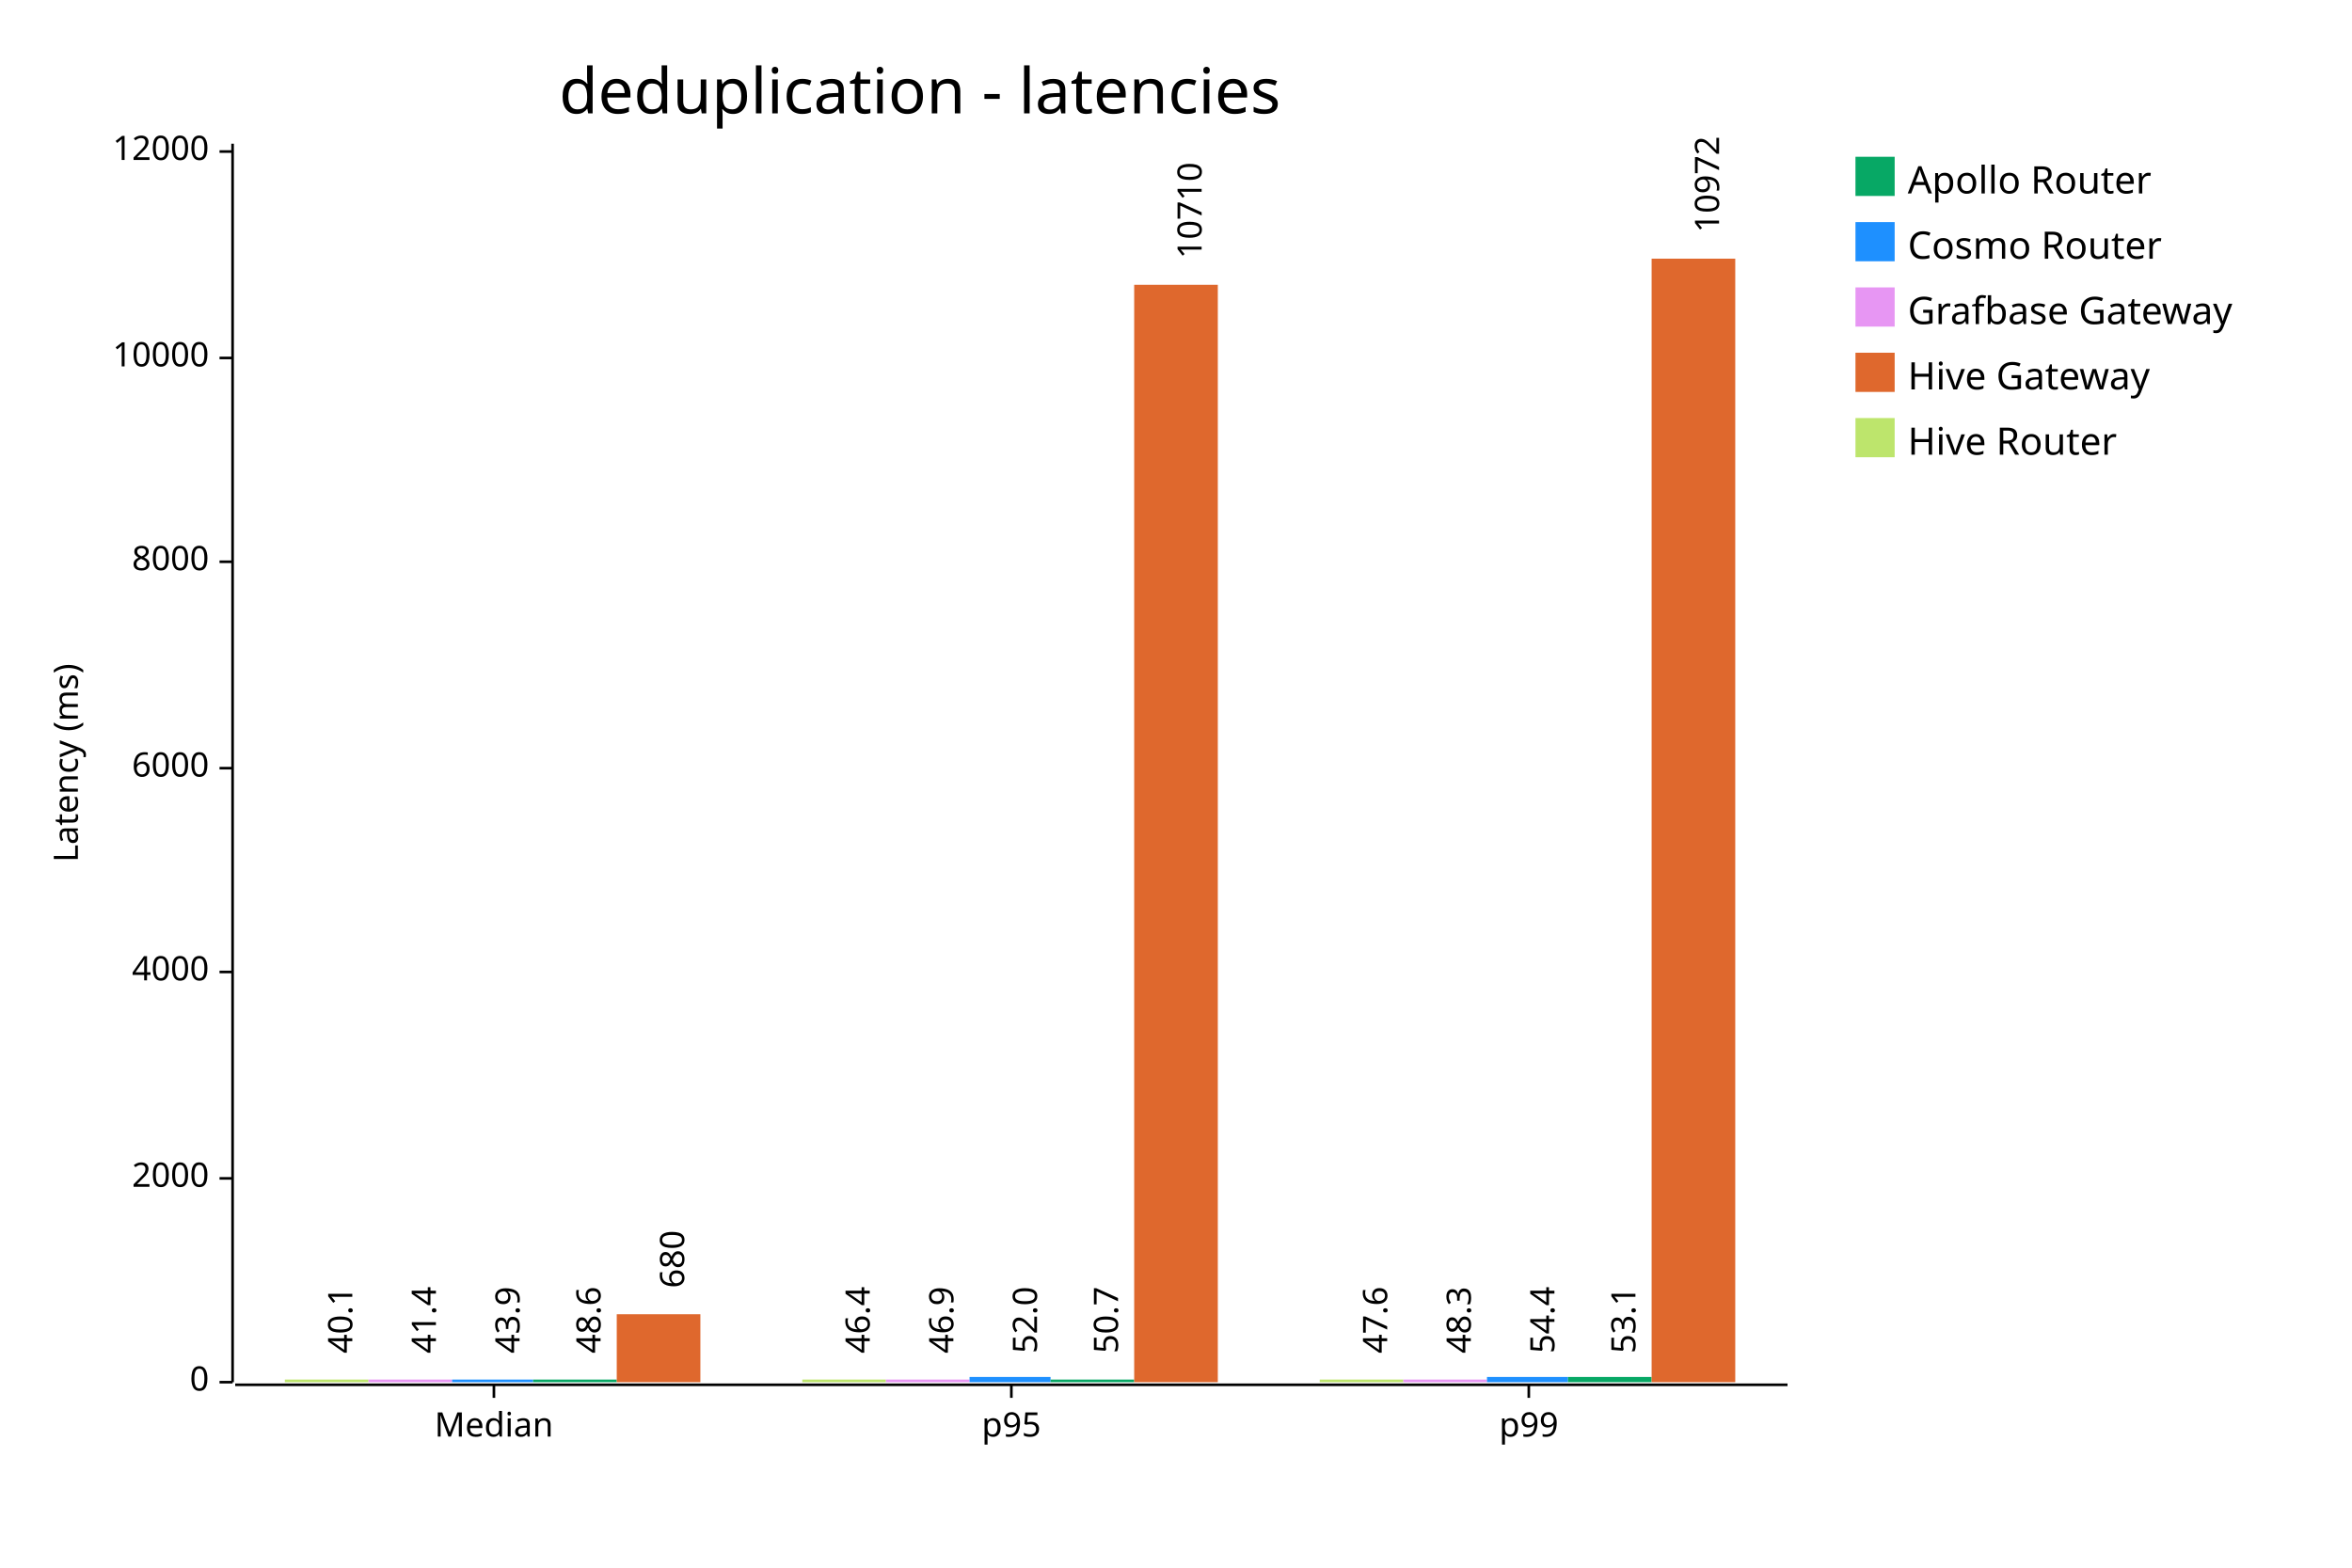
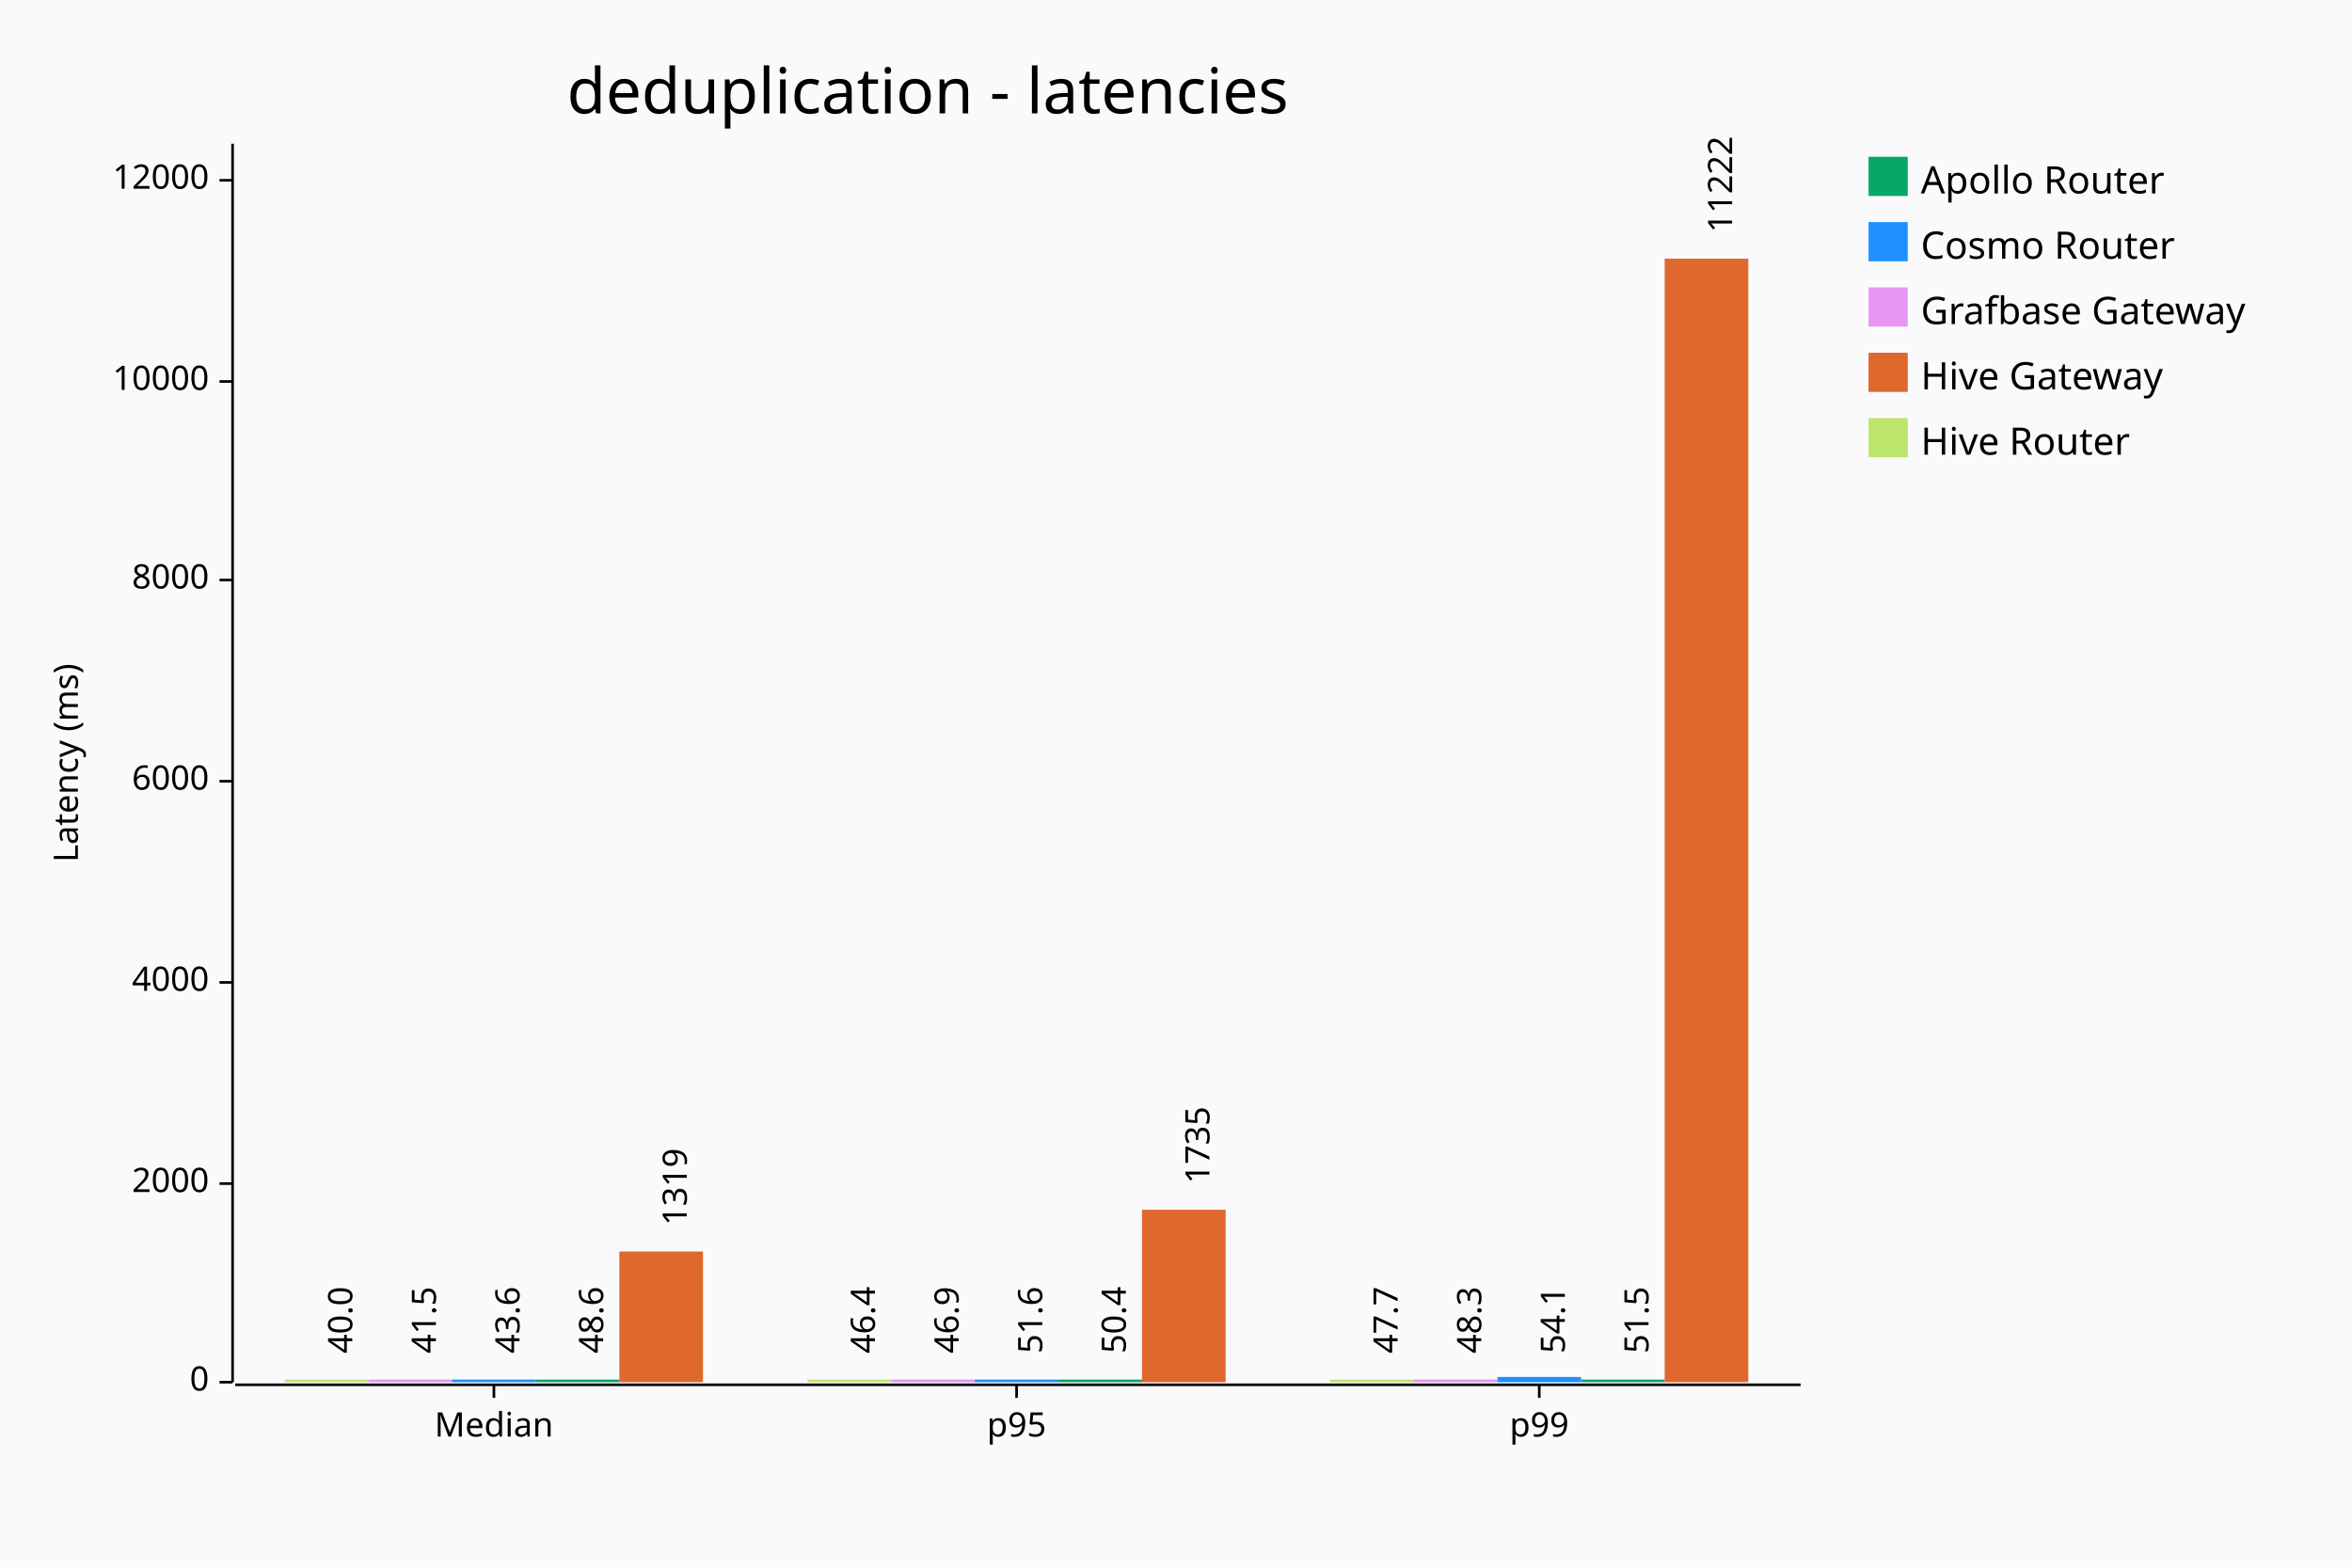
<svg xmlns="http://www.w3.org/2000/svg" width="900" height="600" viewBox="0 0 900 600">
-   <text x="352" y="25" dy="0.76em" text-anchor="middle" font-family="sans-serif" font-size="24.194" opacity="1" fill="#000000">
+   <rect x="0" y="0" width="900" height="600" opacity="1" fill="#FAFAFC" stroke="none" />
+   <text x="355" y="25" dy="0.76em" text-anchor="middle" font-family="sans-serif" font-size="24.194" opacity="1" fill="#000000">
deduplication - latencies
</text>
  <text x="20" y="292" dy="0.76em" text-anchor="middle" font-family="sans-serif" font-size="12.903" opacity="1" fill="#000000" transform="rotate(270, 20, 292)">
Latency (ms)
</text>
  <polyline fill="none" opacity="1" stroke="#000000" stroke-width="1" points="89,55 89,529 " />
  <text x="80" y="529" dy="0.5ex" text-anchor="end" font-family="sans-serif" font-size="12.903" opacity="1" fill="#000000">
0
</text>
  <polyline fill="none" opacity="1" stroke="#000000" stroke-width="1" points="84,529 89,529 " />
-   <text x="80" y="451" dy="0.5ex" text-anchor="end" font-family="sans-serif" font-size="12.903" opacity="1" fill="#000000">
+   <text x="80" y="453" dy="0.5ex" text-anchor="end" font-family="sans-serif" font-size="12.903" opacity="1" fill="#000000">
2000
</text>
-   <polyline fill="none" opacity="1" stroke="#000000" stroke-width="1" points="84,451 89,451 " />
-   <text x="80" y="372" dy="0.5ex" text-anchor="end" font-family="sans-serif" font-size="12.903" opacity="1" fill="#000000">
+   <polyline fill="none" opacity="1" stroke="#000000" stroke-width="1" points="84,453 89,453 " />
+   <text x="80" y="376" dy="0.5ex" text-anchor="end" font-family="sans-serif" font-size="12.903" opacity="1" fill="#000000">
4000
</text>
-   <polyline fill="none" opacity="1" stroke="#000000" stroke-width="1" points="84,372 89,372 " />
-   <text x="80" y="294" dy="0.5ex" text-anchor="end" font-family="sans-serif" font-size="12.903" opacity="1" fill="#000000">
+   <polyline fill="none" opacity="1" stroke="#000000" stroke-width="1" points="84,376 89,376 " />
+   <text x="80" y="299" dy="0.5ex" text-anchor="end" font-family="sans-serif" font-size="12.903" opacity="1" fill="#000000">
6000
</text>
-   <polyline fill="none" opacity="1" stroke="#000000" stroke-width="1" points="84,294 89,294 " />
-   <text x="80" y="215" dy="0.5ex" text-anchor="end" font-family="sans-serif" font-size="12.903" opacity="1" fill="#000000">
+   <polyline fill="none" opacity="1" stroke="#000000" stroke-width="1" points="84,299 89,299 " />
+   <text x="80" y="222" dy="0.5ex" text-anchor="end" font-family="sans-serif" font-size="12.903" opacity="1" fill="#000000">
8000
</text>
-   <polyline fill="none" opacity="1" stroke="#000000" stroke-width="1" points="84,215 89,215 " />
-   <text x="80" y="137" dy="0.5ex" text-anchor="end" font-family="sans-serif" font-size="12.903" opacity="1" fill="#000000">
+   <polyline fill="none" opacity="1" stroke="#000000" stroke-width="1" points="84,222 89,222 " />
+   <text x="80" y="146" dy="0.5ex" text-anchor="end" font-family="sans-serif" font-size="12.903" opacity="1" fill="#000000">
10000
</text>
-   <polyline fill="none" opacity="1" stroke="#000000" stroke-width="1" points="84,137 89,137 " />
-   <text x="80" y="58" dy="0.5ex" text-anchor="end" font-family="sans-serif" font-size="12.903" opacity="1" fill="#000000">
+   <polyline fill="none" opacity="1" stroke="#000000" stroke-width="1" points="84,146 89,146 " />
+   <text x="80" y="69" dy="0.5ex" text-anchor="end" font-family="sans-serif" font-size="12.903" opacity="1" fill="#000000">
12000
</text>
-   <polyline fill="none" opacity="1" stroke="#000000" stroke-width="1" points="84,58 89,58 " />
-   <polyline fill="none" opacity="1" stroke="#000000" stroke-width="1" points="90,530 684,530 " />
+   <polyline fill="none" opacity="1" stroke="#000000" stroke-width="1" points="84,69 89,69 " />
+   <polyline fill="none" opacity="1" stroke="#000000" stroke-width="1" points="90,530 689,530 " />
  <text x="189" y="540" dy="0.76em" text-anchor="middle" font-family="sans-serif" font-size="12.903" opacity="1" fill="#000000">
Median
</text>
  <polyline fill="none" opacity="1" stroke="#000000" stroke-width="1" points="189,530 189,535 " />
-   <text x="387" y="540" dy="0.76em" text-anchor="middle" font-family="sans-serif" font-size="12.903" opacity="1" fill="#000000">
+   <text x="389" y="540" dy="0.76em" text-anchor="middle" font-family="sans-serif" font-size="12.903" opacity="1" fill="#000000">
p95
</text>
-   <polyline fill="none" opacity="1" stroke="#000000" stroke-width="1" points="387,530 387,535 " />
-   <text x="585" y="540" dy="0.76em" text-anchor="middle" font-family="sans-serif" font-size="12.903" opacity="1" fill="#000000">
+   <polyline fill="none" opacity="1" stroke="#000000" stroke-width="1" points="389,530 389,535 " />
+   <text x="589" y="540" dy="0.76em" text-anchor="middle" font-family="sans-serif" font-size="12.903" opacity="1" fill="#000000">
p99
</text>
-   <polyline fill="none" opacity="1" stroke="#000000" stroke-width="1" points="585,530 585,535 " />
+   <polyline fill="none" opacity="1" stroke="#000000" stroke-width="1" points="589,530 589,535 " />
  <rect x="109" y="528" width="32" height="1" opacity="1" fill="#BDE56C" stroke="none" />
-   <rect x="307" y="528" width="32" height="1" opacity="1" fill="#BDE56C" stroke="none" />
-   <rect x="505" y="528" width="32" height="1" opacity="1" fill="#BDE56C" stroke="none" />
+   <rect x="309" y="528" width="32" height="1" opacity="1" fill="#BDE56C" stroke="none" />
+   <rect x="509" y="528" width="32" height="1" opacity="1" fill="#BDE56C" stroke="none" />
  <text x="125" y="518" dy="0.76em" text-anchor="start" font-family="sans-serif" font-size="12.903" opacity="1" fill="#000000" transform="rotate(270, 125, 518)">
- 40.1
+ 40.0
</text>
-   <text x="323" y="518" dy="0.76em" text-anchor="start" font-family="sans-serif" font-size="12.903" opacity="1" fill="#000000" transform="rotate(270, 323, 518)">
+   <text x="325" y="518" dy="0.76em" text-anchor="start" font-family="sans-serif" font-size="12.903" opacity="1" fill="#000000" transform="rotate(270, 325, 518)">
46.4
</text>
-   <text x="521" y="518" dy="0.76em" text-anchor="start" font-family="sans-serif" font-size="12.903" opacity="1" fill="#000000" transform="rotate(270, 521, 518)">
- 47.6
+   <text x="525" y="518" dy="0.76em" text-anchor="start" font-family="sans-serif" font-size="12.903" opacity="1" fill="#000000" transform="rotate(270, 525, 518)">
+ 47.7
</text>
  <rect x="141" y="528" width="32" height="1" opacity="1" fill="#E796F3" stroke="none" />
-   <rect x="339" y="528" width="32" height="1" opacity="1" fill="#E796F3" stroke="none" />
-   <rect x="537" y="528" width="32" height="1" opacity="1" fill="#E796F3" stroke="none" />
+   <rect x="341" y="528" width="32" height="1" opacity="1" fill="#E796F3" stroke="none" />
+   <rect x="541" y="528" width="32" height="1" opacity="1" fill="#E796F3" stroke="none" />
  <text x="157" y="518" dy="0.76em" text-anchor="start" font-family="sans-serif" font-size="12.903" opacity="1" fill="#000000" transform="rotate(270, 157, 518)">
- 41.4
+ 41.5
</text>
-   <text x="355" y="518" dy="0.76em" text-anchor="start" font-family="sans-serif" font-size="12.903" opacity="1" fill="#000000" transform="rotate(270, 355, 518)">
+   <text x="357" y="518" dy="0.76em" text-anchor="start" font-family="sans-serif" font-size="12.903" opacity="1" fill="#000000" transform="rotate(270, 357, 518)">
46.9
</text>
-   <text x="553" y="518" dy="0.76em" text-anchor="start" font-family="sans-serif" font-size="12.903" opacity="1" fill="#000000" transform="rotate(270, 553, 518)">
+   <text x="557" y="518" dy="0.76em" text-anchor="start" font-family="sans-serif" font-size="12.903" opacity="1" fill="#000000" transform="rotate(270, 557, 518)">
48.3
</text>
-   <rect x="173" y="528" width="31" height="1" opacity="1" fill="#1E90FF" stroke="none" />
-   <rect x="371" y="527" width="31" height="2" opacity="1" fill="#1E90FF" stroke="none" />
-   <rect x="569" y="527" width="31" height="2" opacity="1" fill="#1E90FF" stroke="none" />
+   <rect x="173" y="528" width="32" height="1" opacity="1" fill="#1E90FF" stroke="none" />
+   <rect x="373" y="528" width="32" height="1" opacity="1" fill="#1E90FF" stroke="none" />
+   <rect x="573" y="527" width="32" height="2" opacity="1" fill="#1E90FF" stroke="none" />
  <text x="189" y="518" dy="0.76em" text-anchor="start" font-family="sans-serif" font-size="12.903" opacity="1" fill="#000000" transform="rotate(270, 189, 518)">
- 43.9
+ 43.6
</text>
-   <text x="387" y="518" dy="0.76em" text-anchor="start" font-family="sans-serif" font-size="12.903" opacity="1" fill="#000000" transform="rotate(270, 387, 518)">
- 52.0
+   <text x="389" y="518" dy="0.76em" text-anchor="start" font-family="sans-serif" font-size="12.903" opacity="1" fill="#000000" transform="rotate(270, 389, 518)">
+ 51.6
</text>
-   <text x="585" y="518" dy="0.76em" text-anchor="start" font-family="sans-serif" font-size="12.903" opacity="1" fill="#000000" transform="rotate(270, 585, 518)">
- 54.4
+   <text x="589" y="518" dy="0.76em" text-anchor="start" font-family="sans-serif" font-size="12.903" opacity="1" fill="#000000" transform="rotate(270, 589, 518)">
+ 54.1
</text>
-   <rect x="204" y="528" width="32" height="1" opacity="1" fill="#07A865" stroke="none" />
-   <rect x="402" y="528" width="32" height="1" opacity="1" fill="#07A865" stroke="none" />
-   <rect x="600" y="527" width="32" height="2" opacity="1" fill="#07A865" stroke="none" />
-   <text x="220" y="518" dy="0.76em" text-anchor="start" font-family="sans-serif" font-size="12.903" opacity="1" fill="#000000" transform="rotate(270, 220, 518)">
+   <rect x="205" y="528" width="32" height="1" opacity="1" fill="#07A865" stroke="none" />
+   <rect x="405" y="528" width="32" height="1" opacity="1" fill="#07A865" stroke="none" />
+   <rect x="605" y="528" width="32" height="1" opacity="1" fill="#07A865" stroke="none" />
+   <text x="221" y="518" dy="0.76em" text-anchor="start" font-family="sans-serif" font-size="12.903" opacity="1" fill="#000000" transform="rotate(270, 221, 518)">
48.6
</text>
-   <text x="418" y="518" dy="0.76em" text-anchor="start" font-family="sans-serif" font-size="12.903" opacity="1" fill="#000000" transform="rotate(270, 418, 518)">
- 50.7
+   <text x="421" y="518" dy="0.76em" text-anchor="start" font-family="sans-serif" font-size="12.903" opacity="1" fill="#000000" transform="rotate(270, 421, 518)">
+ 50.4
</text>
-   <text x="616" y="518" dy="0.76em" text-anchor="start" font-family="sans-serif" font-size="12.903" opacity="1" fill="#000000" transform="rotate(270, 616, 518)">
- 53.1
+   <text x="621" y="518" dy="0.76em" text-anchor="start" font-family="sans-serif" font-size="12.903" opacity="1" fill="#000000" transform="rotate(270, 621, 518)">
+ 51.5
</text>
-   <rect x="236" y="503" width="32" height="26" opacity="1" fill="#DF682D" stroke="none" />
-   <rect x="434" y="109" width="32" height="420" opacity="1" fill="#DF682D" stroke="none" />
-   <rect x="632" y="99" width="32" height="430" opacity="1" fill="#DF682D" stroke="none" />
-   <text x="252" y="493" dy="0.76em" text-anchor="start" font-family="sans-serif" font-size="12.903" opacity="1" fill="#000000" transform="rotate(270, 252, 493)">
- 680
+   <rect x="237" y="479" width="32" height="50" opacity="1" fill="#DF682D" stroke="none" />
+   <rect x="437" y="463" width="32" height="66" opacity="1" fill="#DF682D" stroke="none" />
+   <rect x="637" y="99" width="32" height="430" opacity="1" fill="#DF682D" stroke="none" />
+   <text x="253" y="469" dy="0.76em" text-anchor="start" font-family="sans-serif" font-size="12.903" opacity="1" fill="#000000" transform="rotate(270, 253, 469)">
+ 1319
</text>
-   <text x="450" y="99" dy="0.76em" text-anchor="start" font-family="sans-serif" font-size="12.903" opacity="1" fill="#000000" transform="rotate(270, 450, 99)">
- 10710
+   <text x="453" y="453" dy="0.76em" text-anchor="start" font-family="sans-serif" font-size="12.903" opacity="1" fill="#000000" transform="rotate(270, 453, 453)">
+ 1735
</text>
-   <text x="648" y="89" dy="0.76em" text-anchor="start" font-family="sans-serif" font-size="12.903" opacity="1" fill="#000000" transform="rotate(270, 648, 89)">
- 10972
+   <text x="653" y="89" dy="0.76em" text-anchor="start" font-family="sans-serif" font-size="12.903" opacity="1" fill="#000000" transform="rotate(270, 653, 89)">
+ 11222
</text>
-   <rect x="710" y="60" width="15" height="15" opacity="1" fill="#07A865" stroke="none" />
-   <text x="730" y="63" dy="0.76em" text-anchor="start" font-family="sans-serif" font-size="14.516" opacity="1" fill="#000000">
+   <rect x="715" y="60" width="15" height="15" opacity="1" fill="#07A865" stroke="none" />
+   <text x="735" y="63" dy="0.76em" text-anchor="start" font-family="sans-serif" font-size="14.516" opacity="1" fill="#000000">
Apollo Router
</text>
-   <rect x="710" y="85" width="15" height="15" opacity="1" fill="#1E90FF" stroke="none" />
-   <text x="730" y="88" dy="0.76em" text-anchor="start" font-family="sans-serif" font-size="14.516" opacity="1" fill="#000000">
+   <rect x="715" y="85" width="15" height="15" opacity="1" fill="#1E90FF" stroke="none" />
+   <text x="735" y="88" dy="0.76em" text-anchor="start" font-family="sans-serif" font-size="14.516" opacity="1" fill="#000000">
Cosmo Router
</text>
-   <rect x="710" y="110" width="15" height="15" opacity="1" fill="#E796F3" stroke="none" />
-   <text x="730" y="113" dy="0.76em" text-anchor="start" font-family="sans-serif" font-size="14.516" opacity="1" fill="#000000">
+   <rect x="715" y="110" width="15" height="15" opacity="1" fill="#E796F3" stroke="none" />
+   <text x="735" y="113" dy="0.76em" text-anchor="start" font-family="sans-serif" font-size="14.516" opacity="1" fill="#000000">
Grafbase Gateway
</text>
-   <rect x="710" y="135" width="15" height="15" opacity="1" fill="#DF682D" stroke="none" />
-   <text x="730" y="138" dy="0.76em" text-anchor="start" font-family="sans-serif" font-size="14.516" opacity="1" fill="#000000">
+   <rect x="715" y="135" width="15" height="15" opacity="1" fill="#DF682D" stroke="none" />
+   <text x="735" y="138" dy="0.76em" text-anchor="start" font-family="sans-serif" font-size="14.516" opacity="1" fill="#000000">
Hive Gateway
</text>
-   <rect x="710" y="160" width="15" height="15" opacity="1" fill="#BDE56C" stroke="none" />
-   <text x="730" y="163" dy="0.76em" text-anchor="start" font-family="sans-serif" font-size="14.516" opacity="1" fill="#000000">
+   <rect x="715" y="160" width="15" height="15" opacity="1" fill="#BDE56C" stroke="none" />
+   <text x="735" y="163" dy="0.76em" text-anchor="start" font-family="sans-serif" font-size="14.516" opacity="1" fill="#000000">
Hive Router
</text>
</svg>
